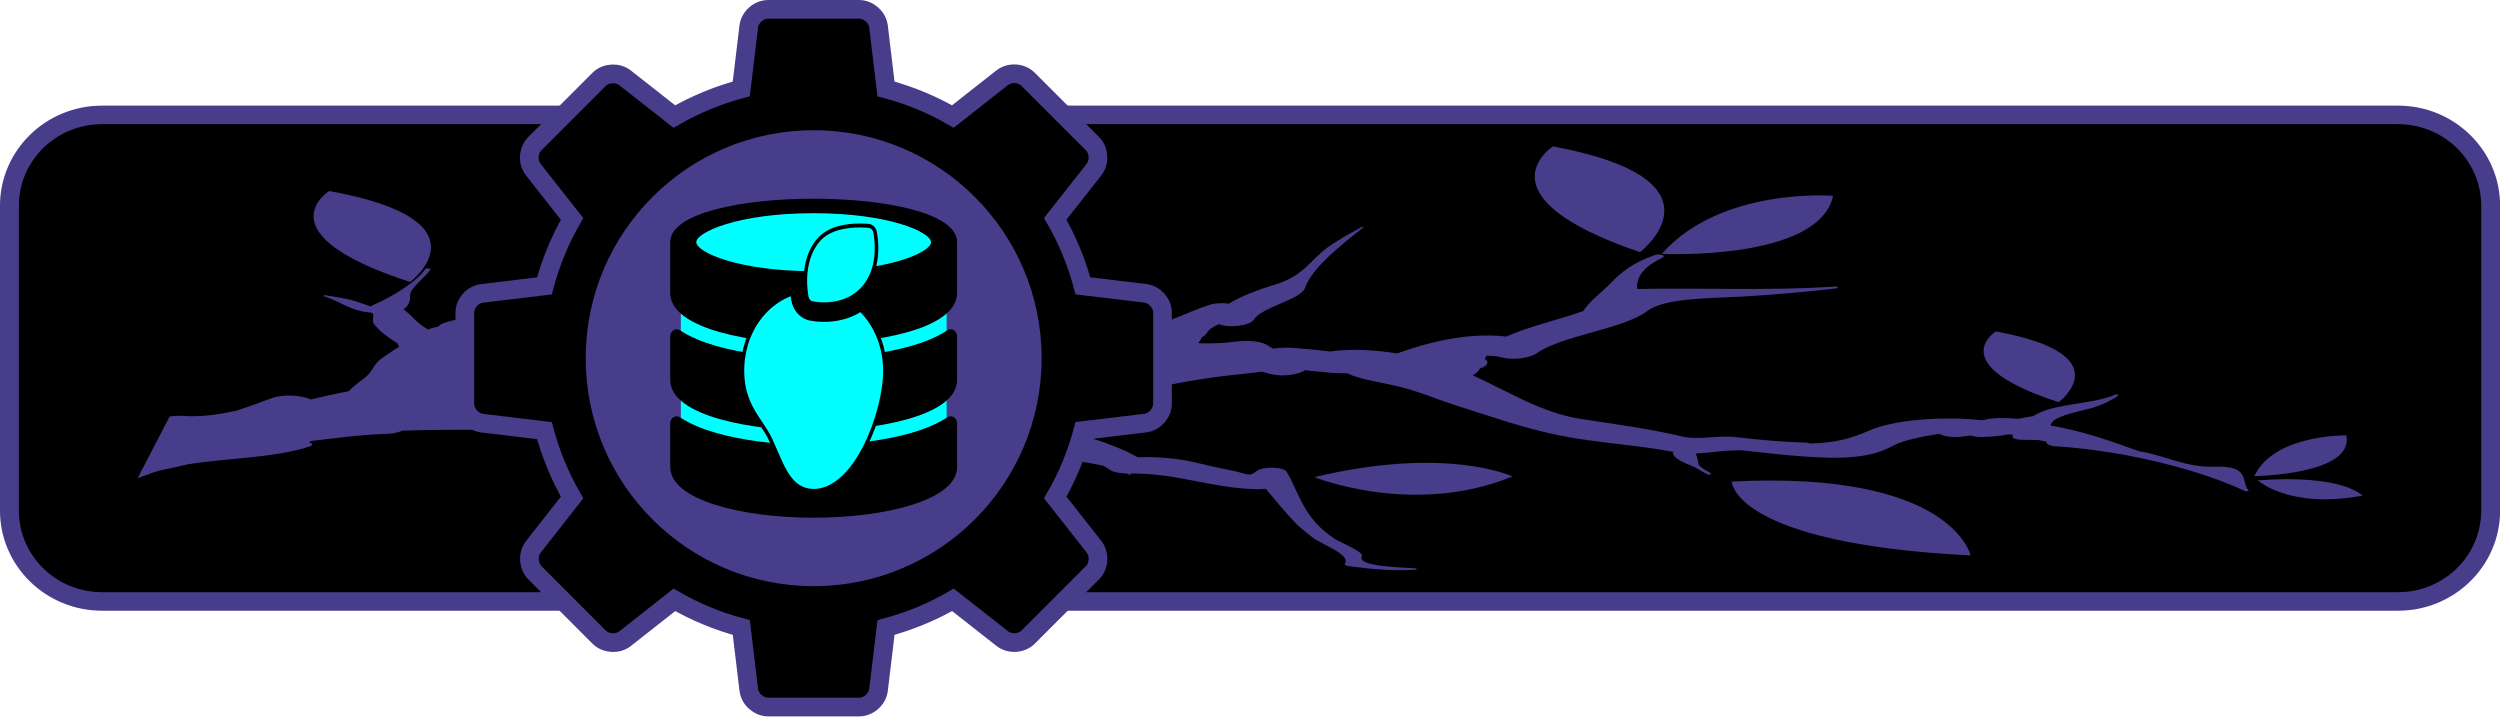
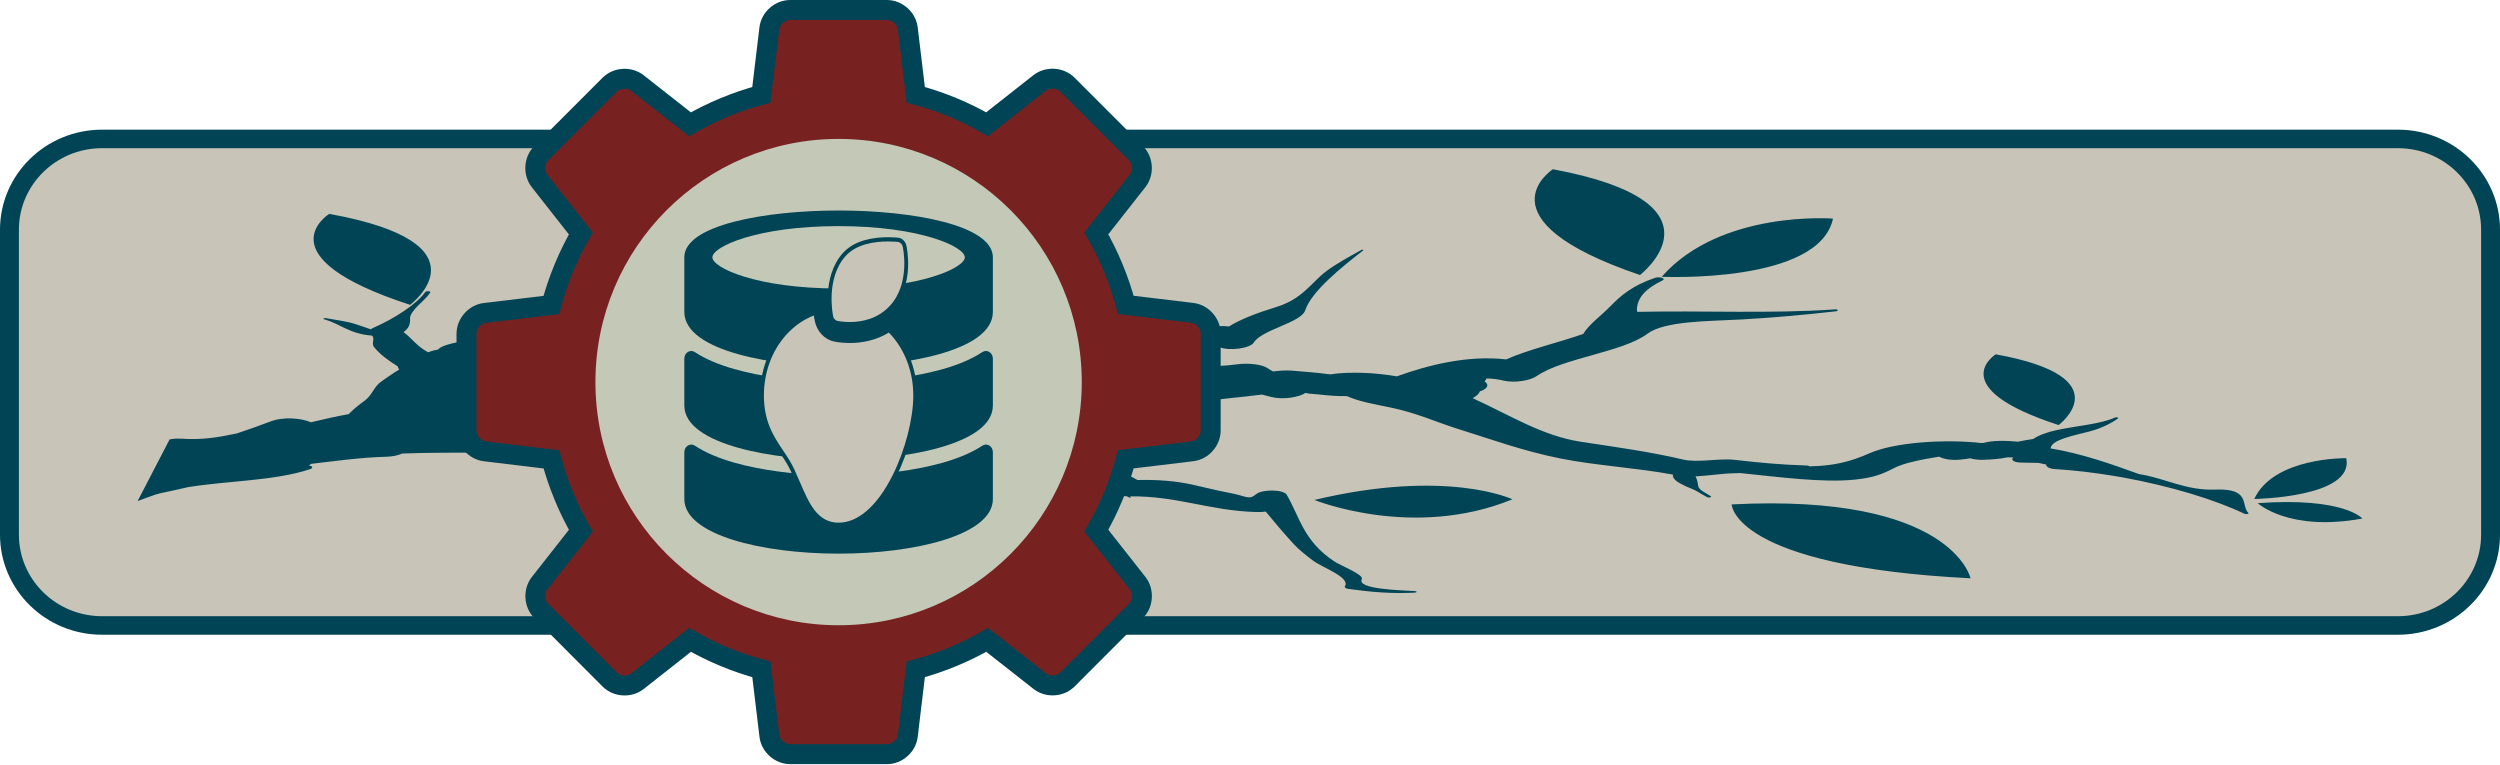
- <svg xmlns="http://www.w3.org/2000/svg" width="401.04" height="114.92" version="1.1" viewBox="0 0 106.1 30.405">
-   <g transform="translate(19.321 -.010282)">
-     <g transform="matrix(.99507 0 0 .97561 56.942 -247.26)" stroke="#483d8b" stroke-width=".806">
-       <rect x="-76.241" y="258.45" width="105.83" height="21.167" ry="3.951" stroke="#483d8b" stroke-width=".806" />
-     </g>
-     <path d="m68.052 17.081s2.728-2.027-2.669-3.002c0 0-2.259 1.402 2.669 3.002zm-23.182 3.151s-2.775-1.318-8.405 0.028c0 0 4.191 1.701 8.405-0.028zm-50.22-12.114s-2.905 1.804 3.432 3.86c0 0 3.506-2.607-3.432-3.86zm16.119 1.544s-3.081-0.05-3.903 1.732c0 0 4.263-0.059 3.903-1.732zm0.686 2.562s-0.771-0.914-4.441-0.653c0 0 1.315 1.228 4.441 0.653zm64.901 7.995s4.261-0.06 3.903-1.732c0 0-3.083-0.05-3.903 1.732zm4.587 0.829s-0.771-0.914-4.442-0.652c0.003 1.85e-4 1.317 1.228 4.442 0.652zm-34.357-14.825s-3.284 2.118 3.697 4.489c0 0 3.978-3.058-3.697-4.489zm4.62 4.564c-5.29e-4 9.53e-4 6.681 0.312 7.269-2.468 0 0-4.767-0.378-7.269 2.468zm13.108 12.798s-0.782-3.617-10.139-3.136c-5.3e-4 9.53e-4 0.044 2.625 10.139 3.136zm-76.991-3.569c-0.267 0.086-0.538 0.194-0.807 0.292l1.358-2.616c0.137-0.029 0.302-0.045 0.493-0.031l0.001-0.003c0.867 0.068 1.623-0.064 2.358-0.221 0.489-0.164 0.975-0.333 1.422-0.505 0.56-0.217 1.315-0.145 1.726 0.031 0.519-0.124 1.054-0.248 1.609-0.347 0.008-0.01 0.018-0.02 0.028-0.03l-0.005-3.97e-4c0.01-0.011 0.022-0.019 0.032-0.029 0.17-0.172 0.37-0.331 0.601-0.499 0.359-0.262 0.385-0.595 0.731-0.832 0.239-0.164 0.477-0.339 0.752-0.501-0.039-0.043-0.06-0.087-0.063-0.133l-0.009-0.006c-0.422-0.262-0.766-0.523-0.999-0.818-0.126-0.158 0.061-0.381-0.095-0.485-0.938-0.068-1.321-0.489-2.029-0.695-0.066-0.019 0.008-0.058 0.08-0.045 0.473 0.088 0.936 0.138 1.335 0.279 0.197 0.069 0.393 0.129 0.573 0.196 0.025-0.02 0.053-0.041 0.094-0.058 0.934-0.408 1.849-1.012 2.222-1.528 0.036-0.051 0.239-0.036 0.209 0.016-0.198 0.344-0.872 0.766-0.859 1.109 0.01 0.236-0.04 0.406-0.277 0.581 0.348 0.253 0.506 0.528 0.907 0.775 0.045 0.027 0.092 0.054 0.139 0.08 0.025-0.011 0.053-0.022 0.08-0.032 0.102-0.037 0.217-0.064 0.337-0.083 0.193-0.229 0.912-0.323 1.429-0.425 0.24-0.047 0.542-0.051 0.784-0.012 0.116-0.001 0.231 2e-3 0.349 0.011 0.233-0.086 0.482-0.165 0.722-0.246-0.083-0.047-0.103-0.108 0.007-0.177 0.176-0.113 0.382-0.213 0.616-0.301 0.084-0.049 0.17-0.097 0.258-0.144 0.057-0.119 0.104-0.237 0.184-0.326 0.077-0.087 0.252-0.113 0.424-0.101 0.17-0.111 0.351-0.219 0.551-0.322 0.02-0.095-0.018-0.187 0.043-0.305 0.128-0.246 0.57-0.391 0.588-0.667 0.003-0.057 0.149-0.094 0.27-0.087 0.165-0.204 0.353-0.406 0.507-0.609 0.039-0.051 0.224-0.037 0.209 0.016-0.097 0.333-0.107 0.677-0.263 1.006-0.083 0.174-0.088 0.391-0.285 0.558 0.054 0.084 0.093 0.17 0.021 0.261-0.283 0.357-0.926 0.639-1.42 0.954-0.022 0.042-0.043 0.083-0.067 0.125-0.049 0.089-0.236 0.163-0.429 0.233-0.028 0.012-0.058 0.022-0.089 0.031-0.102 0.036-0.2 0.07-0.277 0.105-0.341 0.153-0.533 0.438-0.97 0.55l-0.011 2e-3c-0.014 0.037-0.049 0.075-0.118 0.114-0.318 0.183-0.622 0.356-1.001 0.515-0.075 0.178-0.176 0.357-0.298 0.537 6.35e-4 0.017-0.001 0.035-0.006 0.054l0.067 0.002c0.398 0.01 0.682 0.09 0.789 0.205 0.384-0.161 0.766-0.321 1.111-0.495 0.033-0.017 0.099 0.002 0.077 0.02-0.283 0.248-0.692 0.461-1.166 0.653-0.011 0.021-0.022 0.043-0.044 0.066-0.113 0.122 0.235 0.22 0.772 0.295 0.061 4.4e-5 0.118-0.001 0.18 0.002 0.29 0.016 0.581 0.03 0.87 0.044 0.042-0.001 0.082-0.003 0.126-0.002 1.68 0.024 3.345 0.088 5.017-0.009 0.378-0.022 0.813 0.078 1.124 0.163 0.057-0.024 0.142-0.052 0.259-0.084 0.47-0.129 1.095-0.06 1.415 0.111l0.041 0.015c0.613-0.008 1.225-0.009 1.834 0.001 0.577-0.052 1.112-0.121 1.318-0.155 1.225-0.205 1.501-0.304 2.943-0.151 0.743 0.077 1.389 0.242 2.09 0.356 0.203 0.033 0.417 0.054 0.634 0.071 0.047-0.011 0.09-0.022 0.144-0.032 1.375-0.241 3.202-0.15 4.626-0.354 0.548-0.217 1.152-0.42 1.605-0.628 0.508-0.234 1.066-0.466 1.695-0.66 0.155-0.133 0.238-0.266 0.21-0.39-0.047-0.205 0.292-0.35 0.735-0.431 0.925-0.17 1.544-0.567 2.578-0.903 0.203-0.065 0.525-0.074 0.792-0.041 0.511-0.315 1.189-0.575 2.002-0.823 1.134-0.346 1.49-1.043 2.128-1.521 0.431-0.322 0.965-0.609 1.496-0.907 0.031-0.018 0.102 0.002 0.077 0.02-0.929 0.716-2.204 1.748-2.467 2.547-0.173 0.527-1.849 0.819-2.183 1.369-0.145 0.237-1.034 0.377-1.476 0.185-0.246 0.106-0.444 0.228-0.529 0.392-0.033 0.063-0.11 0.122-0.211 0.172-0.003 0.019-0.009 0.036-0.021 0.055-0.018 0.026-0.104 0.215-0.112 0.122 2.57e-4 0.018 0.006 0.036 0.011 0.054l0.015 0.018c0.562 0.016 1.088-4e-3 1.643-0.079 0.434-0.059 1.036 0.002 1.266 0.167 0.074 0.051 0.153 0.097 0.236 0.139 0.275-0.035 0.547-0.055 0.81-0.034 0.491 0.039 1.061 0.085 1.609 0.156 0.87-0.125 1.914-0.072 2.833 0.085 1.287-0.463 2.985-0.911 4.642-0.719 0.938-0.421 2.221-0.712 3.267-1.081 0.253-0.416 0.774-0.783 1.163-1.184 0.447-0.46 0.923-0.864 1.88-1.195 0.203-0.07 0.498 0.026 0.319 0.111-0.733 0.353-1.03 0.72-1.081 1.172-0.008 0.053 0.001 0.106 0.015 0.159 2.774-0.061 5.67 0.086 8.396-0.106 0.119-0.008 0.155 0.068 0.041 0.081-1.3 0.149-2.638 0.27-3.981 0.346-1.411 0.079-3.289 0.055-4.027 0.608-1.05 0.788-3.605 1.03-4.701 1.799-0.258 0.181-0.931 0.309-1.436 0.183-0.23-0.057-0.467-0.081-0.703-0.083 5.29e-4 0.013-0.001 0.027-0.009 0.04-0.016 0.03-0.038 0.059-0.062 0.087 0.209 0.126 0.136 0.317-0.2 0.419-0.024 0.056-0.053 0.106-0.13 0.17-0.051 0.043-0.113 0.081-0.175 0.12 1.555 0.704 2.947 1.603 4.611 1.853 1.516 0.229 2.947 0.426 4.324 0.752 0.612 0.145 1.536-0.065 2.202 0.014 0.998 0.117 2.005 0.21 3.044 0.238 0.061 9.53e-4 0.089 0.017 0.101 0.036 1.05-0.019 1.736-0.192 2.567-0.557 1.075-0.472 3.21-0.604 4.74-0.433 0.027-7.14e-4 0.052-0.002 0.079-0.001 0.391-0.117 0.953-0.102 1.472-0.056 0.21-0.042 0.428-0.081 0.651-0.114 0.231-0.157 0.577-0.287 1.01-0.381 0.788-0.171 1.877-0.256 2.457-0.529 0.059-0.029 0.179 0.004 0.135 0.036-0.279 0.203-0.714 0.424-1.209 0.553-0.67 0.175-1.601 0.346-1.652 0.703l-0.009 0.016c1.381 0.232 2.617 0.68 3.755 1.09 0.04 7e-3 0.072 0.012 0.09 0.016 1.052 0.179 1.922 0.689 3.147 0.643 1.522-0.057 1.079 0.663 1.409 0.994 0.042 0.041-0.104 0.063-0.168 0.032-1.258-0.601-3.14-1.175-5.152-1.54-0.118-0.018-0.234-0.039-0.351-0.06-0.844-0.141-1.704-0.246-2.551-0.297-0.225-0.014-0.38-0.106-0.358-0.192l-0.331-0.069c-0.239-0.006-0.48-0.013-0.719-0.014-0.32-4.23e-4 -0.476-0.115-0.347-0.217-0.084-0.003-0.164-0.004-0.246-0.006-0.288 0.06-0.616 0.094-1.067 0.106-0.174 0.004-0.363-0.021-0.517-0.064-0.108 0.019-0.234 0.037-0.41 0.055-0.396 0.042-0.717-0.023-0.907-0.125-0.78 0.122-1.516 0.278-1.901 0.477-0.508 0.263-0.868 0.413-1.687 0.498-1.363 0.141-3.289-0.119-4.853-0.279-0.107 0.003-0.212 0.008-0.316 0.01-0.467 9e-3 -1.05 0.105-1.584 0.13 0.073 0.138 0.094 0.281 0.117 0.419 0.023 0.154 0.327 0.294 0.532 0.422 0.065 0.04-0.088 0.08-0.158 0.041-0.15-0.084-0.302-0.167-0.441-0.254-0.12-0.075-0.289-0.126-0.433-0.194-0.303-0.143-0.533-0.255-0.58-0.447-0.006-0.021 4e-3 -0.041 0.016-0.059-1.528-0.289-3.307-0.387-4.814-0.692-1.583-0.32-2.929-0.814-4.314-1.247-0.934-0.292-1.747-0.674-2.814-0.899-0.792-0.167-1.352-0.251-1.905-0.495-0.394 0.005-0.804-0.026-1.212-0.073-0.118-0.007-0.238-0.017-0.361-0.03-0.069-0.008-0.132-0.02-0.19-0.034-0.273 0.186-0.949 0.298-1.439 0.175-0.145-0.036-0.279-0.071-0.408-0.105-0.464 0.06-0.942 0.109-1.46 0.164-1.283 0.138-2.751 0.445-3.942 0.686-1.697 0.343-3.108 0.799-4.657 1.204 0.187 0.049 0.375 0.098 0.558 0.145 1.568 0.4 3.166 0.819 4.22 1.429 0.804-0.022 1.576 0.032 2.315 0.192 0.51 0.111 1.006 0.244 1.53 0.341 0.833 0.154 0.866 0.335 1.202 0.059 0.243-0.2 1.152-0.202 1.288 0.035 0.557 0.957 0.711 1.972 2.035 2.838 0.241 0.158 1.246 0.555 1.151 0.738-0.224 0.431 1.583 0.47 2.261 0.512 0.097 0.006 0.079 0.06-0.011 0.064-1.027 0.052-1.872-0.027-2.84-0.161-0.098-0.014-0.153-0.067-0.129-0.104 0.252-0.387-0.974-0.802-1.365-1.103-0.298-0.228-0.59-0.457-0.812-0.699-0.415-0.454-0.806-0.912-1.181-1.372-0.128 0.016-0.266 0.023-0.421 0.018-1.967-0.057-3.341-0.689-5.338-0.665 0.009 0.012 0.02 0.023 0.028 0.036 0.012 0.015-0.038 0.026-0.063 0.012-0.035-0.018-0.068-0.034-0.103-0.051-0.275-0.003-0.573-0.052-0.709-0.147-0.088-0.061-0.18-0.119-0.278-0.176-0.898-0.203-1.96-0.301-2.777-0.583-1.029-0.355-2.111-0.679-3.222-0.994l-0.062-0.017c-0.758-0.023-1.471-0.065-2.183-0.145-0.464 0.046-1.004-0.003-1.432-0.2l-0.029-0.015c-0.269-0.047-0.545-0.096-0.822-0.15-2.386 0.205-4.775 0.146-7.212-0.022-1.441 0.303-3.658 0.332-5.051 0.462-2.303 0.214-4.64 0.084-6.975 0.171-0.17 0.078-0.407 0.13-0.693 0.138-1.104 0.03-2.131 0.18-3.183 0.302-0.025 0.024-0.053 0.046-0.089 0.067 0.153 0.021 0.202 0.105 0.054 0.156-1.497 0.499-3.46 0.488-5.184 0.764-0.388 0.092-0.788 0.18-1.196 0.264-0.046 0.014-0.094 0.025-0.138 0.04zm44.16-5.599 0.008-0.006z" fill="#483d8b" stroke-width="1.496" />
-     <g transform="matrix(.35938 0 0 .35938 .40466 2.5282)">
-       <g transform="matrix(3.2957,0,0,3.2957,0,-5.9019)" stroke="#483d8b" stroke-width=".67">
-         <path d="m24.38 10.175-2.231-0.268c-0.228-0.851-0.562-1.655-0.992-2.401l1.387-1.763c0.212-0.271 0.188-0.69-0.057-0.934l-2.299-2.3c-0.242-0.243-0.662-0.269-0.934-0.057l-1.766 1.389c-0.743-0.43-1.547-0.764-2.396-0.99l-0.267-2.231c-0.041-0.341-0.356-0.62-0.7-0.62h-3.252c-0.344 0-0.659 0.279-0.699 0.62l-0.268 2.231c-0.85 0.227-1.655 0.562-2.398 0.991l-1.765-1.387c-0.27-0.212-0.69-0.187-0.933 0.056l-2.3 2.301c-0.242 0.242-0.267 0.662-0.054 0.934l1.386 1.764c-0.43 0.744-0.764 1.549-0.991 2.4l-2.23 0.267c-0.341 0.04-0.621 0.355-0.621 0.7v3.252c0 0.344 0.279 0.657 0.621 0.699l2.231 0.268c0.228 0.848 0.561 1.652 0.991 2.396l-1.386 1.766c-0.211 0.271-0.187 0.69 0.057 0.934l2.296 2.301c0.243 0.242 0.663 0.269 0.933 0.057l1.766-1.39c0.744 0.43 1.548 0.765 2.398 0.991l0.268 2.23c0.041 0.342 0.355 0.62 0.699 0.62h3.252c0.345 0 0.659-0.278 0.699-0.62l0.268-2.23c0.851-0.228 1.655-0.562 2.398-0.991l1.766 1.387c0.271 0.212 0.69 0.187 0.933-0.056l2.299-2.301c0.244-0.242 0.269-0.662 0.056-0.935l-1.388-1.764c0.431-0.744 0.764-1.548 0.992-2.397l2.23-0.268c0.342-0.041 0.621-0.353 0.621-0.699v-3.252c1e-3 -0.346-0.277-0.659-0.62-0.7zm-11.879 8.575c-3.452 0-6.25-2.798-6.25-6.25s2.798-6.25 6.25-6.25 6.25 2.798 6.25 6.25-2.797 6.25-6.25 6.25z" stroke="#483d8b" stroke-width=".67" />
-       </g>
-       <circle cx="41.196" cy="35.296" r="26.923" fill="#483d8b" />
-       <g transform="matrix(1.906,0,0,2.2011,6.1134,-3.5445)">
-         <rect x="10.178" y="14.25" width="16.467" height="7.945" fill="#0ff" />
-         <ellipse transform="matrix(.87405 0 0 .87405 2.7277 2.229)" cx="18.056" cy="10.338" rx="9.043" ry="2.143" fill="#0ff" />
-         <g transform="matrix(.037872 0 0 .036469 9.5192 9.0879)">
-           <path d="m234.67 0c-113.02 0-234.67 20.031-234.67 64v74.667c0 54.781 140.33 74.667 234.67 74.667s234.67-19.885 234.67-74.667v-74.667c-1e-3 -43.969-121.65-64-234.67-64zm0 106.67c-124.23 0-192-28.188-192-42.667s67.771-42.667 192-42.667 192 28.187 192 42.667c0 14.479-67.771 42.667-192 42.667z" />
-           <path d="m453.21 321.71c-66.253 39.454-199.01 40.955-218.54 40.955s-152.29-1.502-218.54-40.955c-7.171-4.27-16.122 0.661-16.122 9.006v63.949c0 49.021 118.05 74.667 234.67 74.667s234.67-25.646 234.67-74.667v-63.949c-1e-3 -8.345-8.952-13.276-16.122-9.006z" />
-           <path d="m453.21 193.71c-66.253 39.454-199.01 40.955-218.54 40.955s-152.29-1.502-218.54-40.955c-7.171-4.27-16.122 0.661-16.122 9.006v63.949c0 54.781 140.33 74.667 234.67 74.667s234.67-19.885 234.67-74.667v-63.949c-1e-3 -8.345-8.952-13.276-16.122-9.006z" />
+ <svg xmlns="http://www.w3.org/2000/svg" width="401.061" height="122.59" version="1.1" viewBox="0 0 106.1 32.434" id="svg42">
+   <defs id="defs46" />
+   <g id="g38" transform="matrix(0.35938,0,0,0.35938,19.72379,3.488367)">
+     <g id="g36" transform="matrix(2.1905,0,0,2.5297,3.8238,-9.2207)" />
+     <g id="g147" transform="matrix(0.6880511,0,0,0.6880511,15.65307,11.77965)" style="fill:#004455">
+       <g id="g974">
+         <g transform="matrix(4.024195,0,0,3.945496,205.8946,-1027.095)" id="g4" style="fill:#c8c4b7;stroke:#004455;stroke-width:0.806">
+           <rect x="-76.241" y="258.45" width="105.83" height="21.167" ry="3.951" id="rect2" style="fill:#c8c4b7;stroke:#004455;stroke-width:0.806" />
        </g>
-         <g transform="matrix(.019402 0 0 .018683 11.965 15.225)" fill="#0ff" stroke="#000" stroke-width="14.307">
-           <g transform="matrix(1.4887,0,0,1.4887,-49.078,-251.56)" fill="#0ff" stroke="#000" stroke-width="7.615">
-             <path d="m387.55 12.169c-1.522-6.081-6.666-10.574-12.896-11.266-0.332-0.038-8.258-0.903-19.774-0.903-27.512 0-65.012 4.698-87.426 27.077-41.959 41.9-26.717 108.88-26.049 111.71 1.35 5.705 5.899 10.101 11.646 11.255 0.427 0.086 10.626 2.1 25.095 2.1 23.995 0 57.967-5.361 83.543-30.904 42.05-41.993 26.542-106.35 25.861-109.06z" stroke-width="7.61" />
-             <path d="m364.77 170.18c-2.586-2.66-5.257-5.209-8-7.651-27.105 15.739-56.4 19.606-78.627 19.606-17.156 0-29.646-2.414-31-2.687-17.188-3.451-30.9-16.704-34.936-33.769-0.403-1.706-1.516-6.756-2.472-14.154-23.495 7.42-44.882 20.53-62.505 38.655-28.385 29.195-44.017 68.22-44.017 109.89 0 48.621 20.642 76.261 38.854 100.65 8.239 11.033 16.023 21.455 22.243 33.703 3.792 7.465 7.281 14.742 10.656 21.78 9.741 20.313 18.153 37.858 29.558 51.325 13.947 16.471 30.787 24.477 51.482 24.477 40.465 0 79.929-30.918 111.12-87.06 25.307-45.548 41.658-102.41 41.658-144.87 1e-3 -41.665-15.631-80.69-44.015-109.89z" />
+         <path d="m 87.373,18.041 c 0,0 2.728,-2.027 -2.669,-3.002 0,0 -2.259,1.402 2.669,3.002 z m -23.182,3.151 c 0,0 -2.775,-1.318 -8.405,0.028 0,0 4.191,1.701 8.405,-0.028 z m -50.22,-12.114 c 0,0 -2.905,1.804 3.432,3.86 0,0 3.506,-2.607 -3.432,-3.86 z m 16.119,1.544 c 0,0 -3.081,-0.05 -3.903,1.732 0,0 4.263,-0.059 3.903,-1.732 z m 0.686,2.562 c 0,0 -0.771,-0.914 -4.441,-0.653 0,0 1.315,1.228 4.441,0.653 z m 64.901,7.995 c 0,0 4.261,-0.06 3.903,-1.732 0,0 -3.083,-0.05 -3.903,1.732 z m 4.587,0.829 c 0,0 -0.771,-0.914 -4.442,-0.652 0.003,1.85e-4 1.317,1.228 4.442,0.652 z m -34.357,-14.825 c 0,0 -3.284,2.118 3.697,4.489 0,0 3.978,-3.058 -3.697,-4.489 z m 4.62,4.564 c -5.29e-4,9.53e-4 6.681,0.312 7.269,-2.468 0,0 -4.767,-0.378 -7.269,2.468 z m 13.108,12.798 c 0,0 -0.782,-3.617 -10.139,-3.136 -5.3e-4,9.53e-4 0.044,2.625 10.139,3.136 z m -76.991,-3.569 c -0.267,0.086 -0.538,0.194 -0.807,0.292 l 1.358,-2.616 c 0.137,-0.029 0.302,-0.045 0.493,-0.031 l 0.001,-0.003 c 0.867,0.068 1.623,-0.064 2.358,-0.221 0.489,-0.164 0.975,-0.333 1.422,-0.505 0.56,-0.217 1.315,-0.145 1.726,0.031 0.519,-0.124 1.054,-0.248 1.609,-0.347 0.008,-0.01 0.018,-0.02 0.028,-0.03 l -0.005,-3.97e-4 c 0.01,-0.011 0.022,-0.019 0.032,-0.029 0.17,-0.172 0.37,-0.331 0.601,-0.499 0.359,-0.262 0.385,-0.595 0.731,-0.832 0.239,-0.164 0.477,-0.339 0.752,-0.501 -0.039,-0.043 -0.06,-0.087 -0.063,-0.133 l -0.009,-0.006 c -0.422,-0.262 -0.766,-0.523 -0.999,-0.818 -0.126,-0.158 0.061,-0.381 -0.095,-0.485 -0.938,-0.068 -1.321,-0.489 -2.029,-0.695 -0.066,-0.019 0.008,-0.058 0.08,-0.045 0.473,0.088 0.936,0.138 1.335,0.279 0.197,0.069 0.393,0.129 0.573,0.196 0.025,-0.02 0.053,-0.041 0.094,-0.058 0.934,-0.408 1.849,-1.012 2.222,-1.528 0.036,-0.051 0.239,-0.036 0.209,0.016 -0.198,0.344 -0.872,0.766 -0.859,1.109 0.01,0.236 -0.04,0.406 -0.277,0.581 0.348,0.253 0.506,0.528 0.907,0.775 0.045,0.027 0.092,0.054 0.139,0.08 0.025,-0.011 0.053,-0.022 0.08,-0.032 0.102,-0.037 0.217,-0.064 0.337,-0.083 0.193,-0.229 0.912,-0.323 1.429,-0.425 0.24,-0.047 0.542,-0.051 0.784,-0.012 0.116,-0.001 0.231,0.002 0.349,0.011 0.233,-0.086 0.482,-0.165 0.722,-0.246 -0.083,-0.047 -0.103,-0.108 0.007,-0.177 0.176,-0.113 0.382,-0.213 0.616,-0.301 0.084,-0.049 0.17,-0.097 0.258,-0.144 0.057,-0.119 0.104,-0.237 0.184,-0.326 0.077,-0.087 0.252,-0.113 0.424,-0.101 0.17,-0.111 0.351,-0.219 0.551,-0.322 0.02,-0.095 -0.018,-0.187 0.043,-0.305 0.128,-0.246 0.57,-0.391 0.588,-0.667 0.003,-0.057 0.149,-0.094 0.27,-0.087 0.165,-0.204 0.353,-0.406 0.507,-0.609 0.039,-0.051 0.224,-0.037 0.209,0.016 -0.097,0.333 -0.107,0.677 -0.263,1.006 -0.083,0.174 -0.088,0.391 -0.285,0.558 0.054,0.084 0.093,0.17 0.021,0.261 -0.283,0.357 -0.926,0.639 -1.42,0.954 -0.022,0.042 -0.043,0.083 -0.067,0.125 -0.049,0.089 -0.236,0.163 -0.429,0.233 -0.028,0.012 -0.058,0.022 -0.089,0.031 -0.102,0.036 -0.2,0.07 -0.277,0.105 -0.341,0.153 -0.533,0.438 -0.97,0.55 l -0.011,0.002 c -0.014,0.037 -0.049,0.075 -0.118,0.114 -0.318,0.183 -0.622,0.356 -1.001,0.515 -0.075,0.178 -0.176,0.357 -0.298,0.537 6.35e-4,0.017 -0.001,0.035 -0.006,0.054 l 0.067,0.002 c 0.398,0.01 0.682,0.09 0.789,0.205 0.384,-0.161 0.766,-0.321 1.111,-0.495 0.033,-0.017 0.099,0.002 0.077,0.02 -0.283,0.248 -0.692,0.461 -1.166,0.653 -0.011,0.021 -0.022,0.043 -0.044,0.066 -0.113,0.122 0.235,0.22 0.772,0.295 0.061,4.4e-5 0.118,-0.001 0.18,0.002 0.29,0.016 0.581,0.03 0.87,0.044 0.042,-0.001 0.082,-0.003 0.126,-0.002 1.68,0.024 3.345,0.088 5.017,-0.009 0.378,-0.022 0.813,0.078 1.124,0.163 0.057,-0.024 0.142,-0.052 0.259,-0.084 0.47,-0.129 1.095,-0.06 1.415,0.111 l 0.041,0.015 c 0.613,-0.008 1.225,-0.009 1.834,0.001 0.577,-0.052 1.112,-0.121 1.318,-0.155 1.225,-0.205 1.501,-0.304 2.943,-0.151 0.743,0.077 1.389,0.242 2.09,0.356 0.203,0.033 0.417,0.054 0.634,0.071 0.047,-0.011 0.09,-0.022 0.144,-0.032 1.375,-0.241 3.202,-0.15 4.626,-0.354 0.548,-0.217 1.152,-0.42 1.605,-0.628 0.508,-0.234 1.066,-0.466 1.695,-0.66 0.155,-0.133 0.238,-0.266 0.21,-0.39 -0.047,-0.205 0.292,-0.35 0.735,-0.431 0.925,-0.17 1.544,-0.567 2.578,-0.903 0.203,-0.065 0.525,-0.074 0.792,-0.041 0.511,-0.315 1.189,-0.575 2.002,-0.823 1.134,-0.346 1.49,-1.043 2.128,-1.521 0.431,-0.322 0.965,-0.609 1.496,-0.907 0.031,-0.018 0.102,0.002 0.077,0.02 -0.929,0.716 -2.204,1.748 -2.467,2.547 -0.173,0.527 -1.849,0.819 -2.183,1.369 -0.145,0.237 -1.034,0.377 -1.476,0.185 -0.246,0.106 -0.444,0.228 -0.529,0.392 -0.033,0.063 -0.11,0.122 -0.211,0.172 -0.003,0.019 -0.009,0.036 -0.021,0.055 -0.018,0.026 -0.104,0.215 -0.112,0.122 2.57e-4,0.018 0.006,0.036 0.011,0.054 l 0.015,0.018 c 0.562,0.016 1.088,-0.004 1.643,-0.079 0.434,-0.059 1.036,0.002 1.266,0.167 0.074,0.051 0.153,0.097 0.236,0.139 0.275,-0.035 0.547,-0.055 0.81,-0.034 0.491,0.039 1.061,0.085 1.609,0.156 0.87,-0.125 1.914,-0.072 2.833,0.085 1.287,-0.463 2.985,-0.911 4.642,-0.719 0.938,-0.421 2.221,-0.712 3.267,-1.081 0.253,-0.416 0.774,-0.783 1.163,-1.184 0.447,-0.46 0.923,-0.864 1.88,-1.195 0.203,-0.07 0.498,0.026 0.319,0.111 -0.733,0.353 -1.03,0.72 -1.081,1.172 -0.008,0.053 0.001,0.106 0.015,0.159 2.774,-0.061 5.67,0.086 8.396,-0.106 0.119,-0.008 0.155,0.068 0.041,0.081 -1.3,0.149 -2.638,0.27 -3.981,0.346 -1.411,0.079 -3.289,0.055 -4.027,0.608 -1.05,0.788 -3.605,1.03 -4.701,1.799 -0.258,0.181 -0.931,0.309 -1.436,0.183 -0.23,-0.057 -0.467,-0.081 -0.703,-0.083 5.29e-4,0.013 -0.001,0.027 -0.009,0.04 -0.016,0.03 -0.038,0.059 -0.062,0.087 0.209,0.126 0.136,0.317 -0.2,0.419 -0.024,0.056 -0.053,0.106 -0.13,0.17 -0.051,0.043 -0.113,0.081 -0.175,0.12 1.555,0.704 2.947,1.603 4.611,1.853 1.516,0.229 2.947,0.426 4.324,0.752 0.612,0.145 1.536,-0.065 2.202,0.014 0.998,0.117 2.005,0.21 3.044,0.238 0.061,9.53e-4 0.089,0.017 0.101,0.036 1.05,-0.019 1.736,-0.192 2.567,-0.557 1.075,-0.472 3.21,-0.604 4.74,-0.433 0.027,-7.14e-4 0.052,-0.002 0.079,-0.001 0.391,-0.117 0.953,-0.102 1.472,-0.056 0.21,-0.042 0.428,-0.081 0.651,-0.114 0.231,-0.157 0.577,-0.287 1.01,-0.381 0.788,-0.171 1.877,-0.256 2.457,-0.529 0.059,-0.029 0.179,0.004 0.135,0.036 -0.279,0.203 -0.714,0.424 -1.209,0.553 -0.67,0.175 -1.601,0.346 -1.652,0.703 l -0.009,0.016 c 1.381,0.232 2.617,0.68 3.755,1.09 0.04,0.007 0.072,0.012 0.09,0.016 1.052,0.179 1.922,0.689 3.147,0.643 1.522,-0.057 1.079,0.663 1.409,0.994 0.042,0.041 -0.104,0.063 -0.168,0.032 -1.258,-0.601 -3.14,-1.175 -5.152,-1.54 -0.118,-0.018 -0.234,-0.039 -0.351,-0.06 -0.844,-0.141 -1.704,-0.246 -2.551,-0.297 -0.225,-0.014 -0.38,-0.106 -0.358,-0.192 l -0.331,-0.069 c -0.239,-0.006 -0.48,-0.013 -0.719,-0.014 -0.32,-4.23e-4 -0.476,-0.115 -0.347,-0.217 -0.084,-0.003 -0.164,-0.004 -0.246,-0.006 -0.288,0.06 -0.616,0.094 -1.067,0.106 -0.174,0.004 -0.363,-0.021 -0.517,-0.064 -0.108,0.019 -0.234,0.037 -0.41,0.055 -0.396,0.042 -0.717,-0.023 -0.907,-0.125 -0.78,0.122 -1.516,0.278 -1.901,0.477 -0.508,0.263 -0.868,0.413 -1.687,0.498 -1.363,0.141 -3.289,-0.119 -4.853,-0.279 -0.107,0.003 -0.212,0.008 -0.316,0.01 -0.467,0.009 -1.05,0.105 -1.584,0.13 0.073,0.138 0.094,0.281 0.117,0.419 0.023,0.154 0.327,0.294 0.532,0.422 0.065,0.04 -0.088,0.08 -0.158,0.041 -0.15,-0.084 -0.302,-0.167 -0.441,-0.254 -0.12,-0.075 -0.289,-0.126 -0.433,-0.194 -0.303,-0.143 -0.533,-0.255 -0.58,-0.447 -0.006,-0.021 0.004,-0.041 0.016,-0.059 -1.528,-0.289 -3.307,-0.387 -4.814,-0.692 -1.583,-0.32 -2.929,-0.814 -4.314,-1.247 -0.934,-0.292 -1.747,-0.674 -2.814,-0.899 -0.792,-0.167 -1.352,-0.251 -1.905,-0.495 -0.394,0.005 -0.804,-0.026 -1.212,-0.073 -0.118,-0.007 -0.238,-0.017 -0.361,-0.03 -0.069,-0.008 -0.132,-0.02 -0.19,-0.034 -0.273,0.186 -0.949,0.298 -1.439,0.175 -0.145,-0.036 -0.279,-0.071 -0.408,-0.105 -0.464,0.06 -0.942,0.109 -1.46,0.164 -1.283,0.138 -2.751,0.445 -3.942,0.686 -1.697,0.343 -3.108,0.799 -4.657,1.204 0.187,0.049 0.375,0.098 0.558,0.145 1.568,0.4 3.166,0.819 4.22,1.429 0.804,-0.022 1.576,0.032 2.315,0.192 0.51,0.111 1.006,0.244 1.53,0.341 0.833,0.154 0.866,0.335 1.202,0.059 0.243,-0.2 1.152,-0.202 1.288,0.035 0.557,0.957 0.711,1.972 2.035,2.838 0.241,0.158 1.246,0.555 1.151,0.738 -0.224,0.431 1.583,0.47 2.261,0.512 0.097,0.006 0.079,0.06 -0.011,0.064 -1.027,0.052 -1.872,-0.027 -2.84,-0.161 -0.098,-0.014 -0.153,-0.067 -0.129,-0.104 0.252,-0.387 -0.974,-0.802 -1.365,-1.103 -0.298,-0.228 -0.59,-0.457 -0.812,-0.699 -0.415,-0.454 -0.806,-0.912 -1.181,-1.372 -0.128,0.016 -0.266,0.023 -0.421,0.018 -1.967,-0.057 -3.341,-0.689 -5.338,-0.665 0.009,0.012 0.02,0.023 0.028,0.036 0.012,0.015 -0.038,0.026 -0.063,0.012 -0.035,-0.018 -0.068,-0.034 -0.103,-0.051 -0.275,-0.003 -0.573,-0.052 -0.709,-0.147 -0.088,-0.061 -0.18,-0.119 -0.278,-0.176 -0.898,-0.203 -1.96,-0.301 -2.777,-0.583 -1.029,-0.355 -2.111,-0.679 -3.222,-0.994 l -0.062,-0.017 c -0.758,-0.023 -1.471,-0.065 -2.183,-0.145 -0.464,0.046 -1.004,-0.003 -1.432,-0.2 l -0.029,-0.015 c -0.269,-0.047 -0.545,-0.096 -0.822,-0.15 -2.386,0.205 -4.775,0.146 -7.212,-0.022 -1.441,0.303 -3.658,0.332 -5.051,0.462 -2.303,0.214 -4.64,0.084 -6.975,0.171 -0.17,0.078 -0.407,0.13 -0.693,0.138 -1.104,0.03 -2.131,0.18 -3.183,0.302 -0.025,0.024 -0.053,0.046 -0.089,0.067 0.153,0.021 0.202,0.105 0.054,0.156 -1.497,0.499 -3.46,0.488 -5.184,0.764 -0.388,0.092 -0.788,0.18 -1.196,0.264 -0.046,0.014 -0.094,0.025 -0.138,0.04 z m 44.16,-5.599 0.008,-0.006 z" id="path6" style="fill:#004455;stroke-width:1.496" transform="matrix(4.044133,0,0,4.044133,-102.523,-31.22766)" />
+         <g transform="matrix(1.45338,0,0,1.45338,-93.36816,-17.12031)" id="g14">
+           <g transform="matrix(3.5156,0,0,3.5156,48.788,-8.5286)" id="g10" style="fill:#782121;stroke:#004455;stroke-width:0.67">
+             <path d="M 24.38,10.175 22.149,9.907 C 21.921,9.056 21.587,8.252 21.157,7.506 l 1.387,-1.763 c 0.212,-0.271 0.188,-0.69 -0.057,-0.934 l -2.299,-2.3 C 19.946,2.266 19.526,2.24 19.254,2.452 L 17.488,3.841 C 16.745,3.411 15.941,3.077 15.092,2.851 L 14.825,0.62 C 14.784,0.279 14.469,0 14.125,0 H 10.873 C 10.529,0 10.214,0.279 10.174,0.62 L 9.906,2.851 C 9.056,3.078 8.251,3.413 7.508,3.842 L 5.743,2.455 C 5.473,2.243 5.053,2.268 4.81,2.511 L 2.51,4.812 C 2.268,5.054 2.243,5.474 2.456,5.746 L 3.842,7.51 C 3.412,8.254 3.078,9.059 2.851,9.91 l -2.23,0.267 C 0.28,10.217 0,10.532 0,10.877 v 3.252 c 0,0.344 0.279,0.657 0.621,0.699 l 2.231,0.268 c 0.228,0.848 0.561,1.652 0.991,2.396 l -1.386,1.766 c -0.211,0.271 -0.187,0.69 0.057,0.934 l 2.296,2.301 c 0.243,0.242 0.663,0.269 0.933,0.057 l 1.766,-1.39 c 0.744,0.43 1.548,0.765 2.398,0.991 l 0.268,2.23 c 0.041,0.342 0.355,0.62 0.699,0.62 h 3.252 c 0.345,0 0.659,-0.278 0.699,-0.62 l 0.268,-2.23 c 0.851,-0.228 1.655,-0.562 2.398,-0.991 l 1.766,1.387 c 0.271,0.212 0.69,0.187 0.933,-0.056 l 2.299,-2.301 c 0.244,-0.242 0.269,-0.662 0.056,-0.935 l -1.388,-1.764 c 0.431,-0.744 0.764,-1.548 0.992,-2.397 l 2.23,-0.268 C 24.721,14.785 25,14.473 25,14.127 v -3.252 c 0.001,-0.346 -0.277,-0.659 -0.62,-0.7 z M 12.501,18.75 c -3.452,0 -6.25,-2.798 -6.25,-6.25 0,-3.452 2.798,-6.25 6.25,-6.25 3.452,0 6.25,2.798 6.25,6.25 0,3.452 -2.797,6.25 -6.25,6.25 z" id="path8" style="fill:#782121;stroke:#004455;stroke-width:0.67" />
          </g>
+           <circle cx="92.733" cy="35.418" r="28.719" id="circle12" style="fill:#c4c8b7;stroke-width:1.067" />
+         </g>
+         <path id="path6-7" d="m 41.408,4.907 c -12.754,0 -26.481,2.514 -26.481,8.031 v 9.37 c 0,6.875 15.835,9.37 26.481,9.37 10.646,0 26.481,-2.495 26.481,-9.37 V 12.939 C 67.889,7.421 54.161,4.907 41.408,4.907 Z m 0,13.386 c -14.019,0 -21.666,-3.537 -21.666,-5.354 0,-1.817 7.648,-5.354 21.666,-5.354 14.019,0 21.666,3.537 21.666,5.354 0,1.817 -7.648,5.354 -21.666,5.354 z" style="fill:#004455;stroke-width:0.119" />
+         <path id="path8-5" d="m 66.069,45.279 c -7.476,4.951 -22.457,5.139 -24.661,5.139 -2.204,0 -17.185,-0.188 -24.661,-5.139 -0.809,-0.536 -1.819,0.083 -1.819,1.13 v 8.025 c 0,6.152 13.321,9.37 26.481,9.37 13.16,0 26.481,-3.218 26.481,-9.37 v -8.025 c -1.12e-4,-1.047 -1.01,-1.666 -1.819,-1.13 z" style="fill:#004455;stroke-width:0.119" />
+         <path id="path10" d="m 66.069,29.216 c -7.476,4.951 -22.457,5.139 -24.661,5.139 -2.204,0 -17.185,-0.188 -24.661,-5.139 -0.809,-0.536 -1.819,0.083 -1.819,1.13 v 8.025 c 0,6.875 15.835,9.37 26.481,9.37 10.646,0 26.481,-2.495 26.481,-9.37 V 30.346 C 67.89,29.299 66.88,28.68 66.071,29.216 Z" style="fill:#004455;stroke-width:0.119" />
+         <g id="g18" transform="matrix(0.08606267,0,0,0.0957066,19.37689,9.852773)" style="fill:#c8c4b7;stroke:#004455;stroke-width:7.615;stroke-opacity:1">
+           <path id="path14" d="M 387.55,12.169 C 386.028,6.088 380.884,1.595 374.654,0.903 374.322,0.865 366.396,0 354.88,0 c -27.512,0 -65.012,4.698 -87.426,27.077 -41.959,41.9 -26.717,108.88 -26.049,111.71 1.35,5.705 5.899,10.101 11.646,11.255 0.427,0.086 10.626,2.1 25.095,2.1 23.995,0 57.967,-5.361 83.543,-30.904 42.05,-41.993 26.542,-106.35 25.861,-109.06 z" style="fill:#c8c4b7;stroke:#004455;stroke-width:7.61;stroke-opacity:1" />
+           <path style="fill:#c8c4b7;stroke:#004455;stroke-opacity:1" id="path16" d="m 364.77,170.18 c -2.586,-2.66 -5.257,-5.209 -8,-7.651 -27.105,15.739 -56.4,19.606 -78.627,19.606 -17.156,0 -29.646,-2.414 -31,-2.687 -17.188,-3.451 -30.9,-16.704 -34.936,-33.769 -0.403,-1.706 -1.516,-6.756 -2.472,-14.154 -23.495,7.42 -44.882,20.53 -62.505,38.655 -28.385,29.195 -44.017,68.22 -44.017,109.89 0,48.621 20.642,76.261 38.854,100.65 8.239,11.033 16.023,21.455 22.243,33.703 3.792,7.465 7.281,14.742 10.656,21.78 9.741,20.313 18.153,37.858 29.558,51.325 13.947,16.471 30.787,24.477 51.482,24.477 40.465,0 79.929,-30.918 111.12,-87.06 25.307,-45.548 41.658,-102.41 41.658,-144.87 0.001,-41.665 -15.631,-80.69 -44.015,-109.89 z" />
        </g>
      </g>
    </g>
  </g>
</svg>
